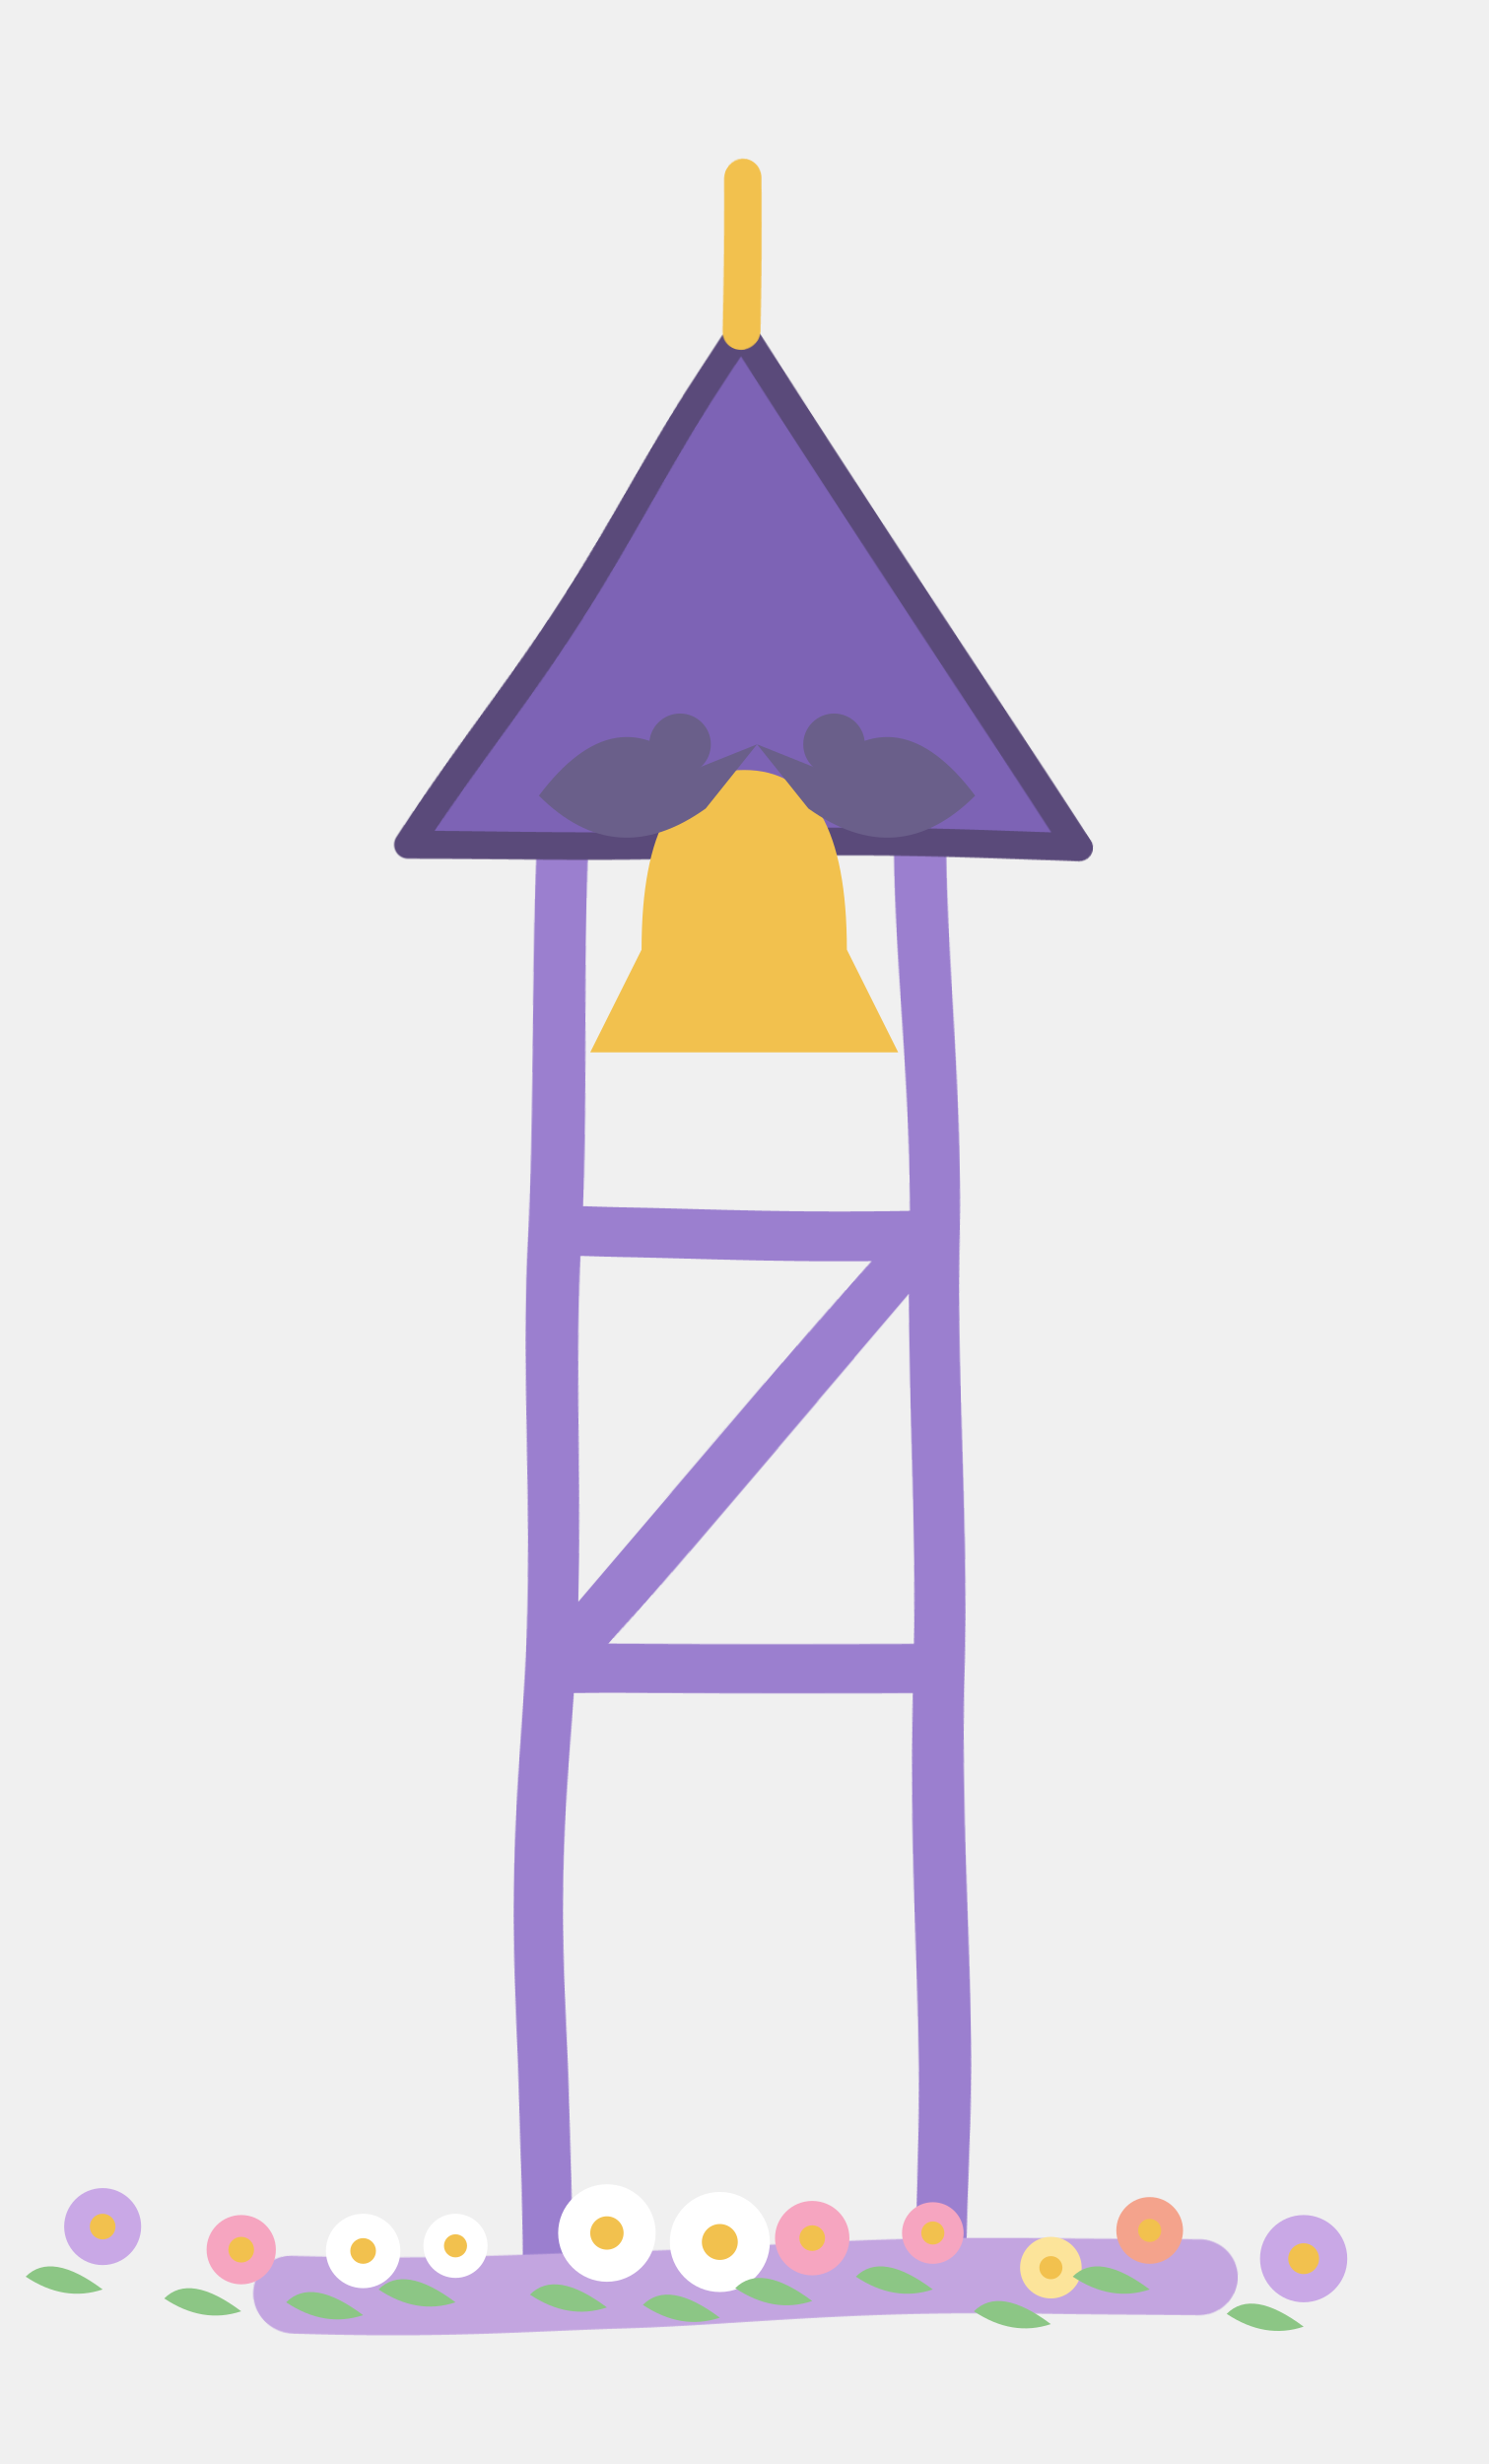
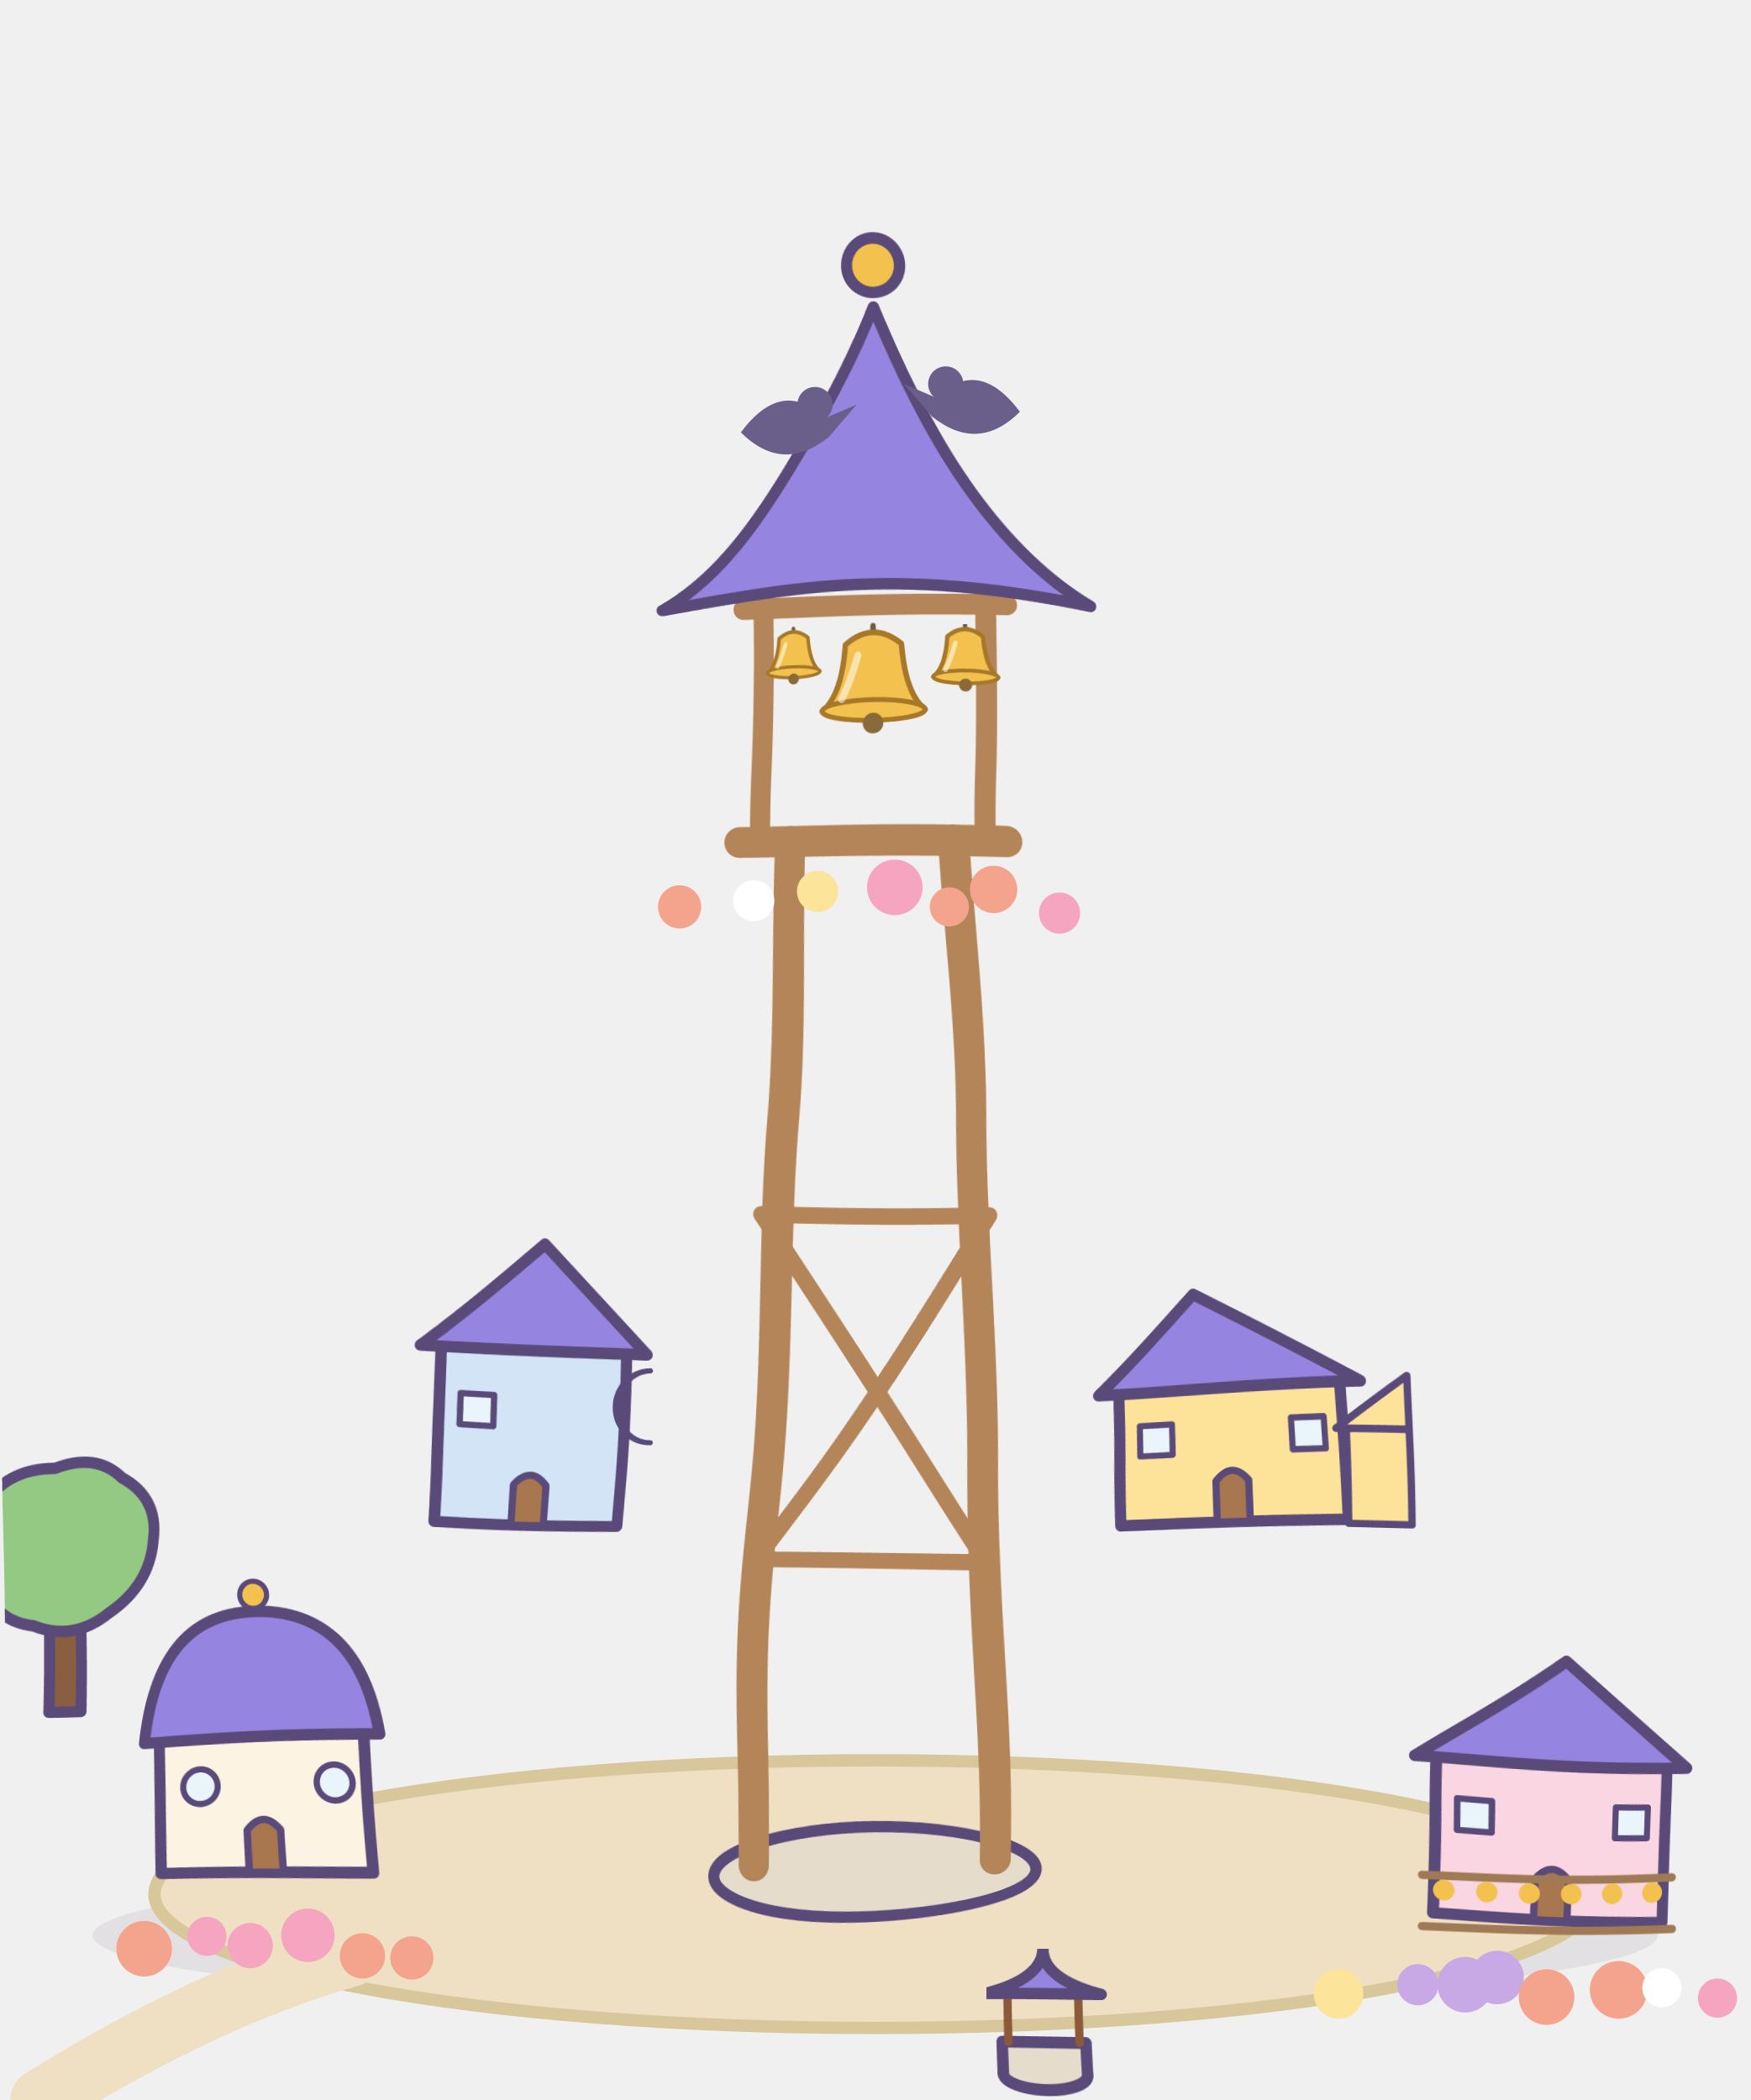
- <svg xmlns="http://www.w3.org/2000/svg" viewBox="1318 470 116 192" width="116" height="192">
+ <svg xmlns="http://www.w3.org/2000/svg" viewBox="1296 458 170 204" width="170" height="204">
  <defs>
    <filter id="firka" x="-5%" y="-5%" width="110%" height="110%">
      <feTurbulence type="fractalNoise" baseFrequency="0.03" numOctaves="1" seed="4" />
      <feDisplacementMap in="SourceGraphic" scale="3" />
    </filter>
    <filter id="szurke">
-       <feColorMatrix type="saturate" values=".3" />
+       <feColorMatrix type="saturate" values=".25" />
    </filter>
  </defs>
-   <g filter="url(#firka)" stroke="#5a4a7a" stroke-width="2.2" stroke-linejoin="round" stroke-linecap="round">
-     <g id="h-dallam-ter">
-       <path d="M1360,648 L1362,532 M1392,648 L1390,532 M1361,600 L1391,600 M1362,566 L1390,566 M1361,600 L1390,566" stroke="#9b7fcf" stroke-width="4" />
-       <path d="M1350,536 L1376,496 L1402,536 Z" fill="#7d63b5" />
-       <path d="M1376,496 L1376,484" stroke="#f2c14e" stroke-width="3" />
-       <path d="M1340,648 L1412,648" stroke="#c3a5e0" stroke-width="6" />
+   <ellipse cx="1381" cy="646" rx="76" ry="7" fill="#3c2a50" opacity="0.08" stroke="none" />
+   <ellipse cx="1381" cy="642" rx="70" ry="13" fill="#efe0c4" stroke="#d9c79c" stroke-width="1.2" />
+   <path d="M1300,662 Q1316,652 1330,648" stroke="#efe0c4" stroke-width="6" fill="none" stroke-linecap="round" />
+   <g filter="url(#firka)" stroke="#5a4a7a" stroke-width="1.1" stroke-linejoin="round" stroke-linecap="round">
+     <g transform="translate(1302 624)">
+       <path d="M-1.6,0 V-9 H1.6 V0 Z" fill="#8a5e40" />
+       <path d="M9.3,-16 Q8.8,-11.8 4.5,-9.4 Q0.8,-6.9 -3.2,-8.5 Q-7.1,-9 -8,-12.7 Q-10,-16.7 -7.7,-20.4 Q-5.3,-23.5 -0.6,-23.3 Q3.6,-24.6 6.3,-22 Q10,-19.9 9.3,-16 Z" fill="#94c983" />
    </g>
  </g>
-   <path d="M1368,544 Q1368,530 1376,530 Q1384,530 1384,544 L1388,552 L1364,552 Z" fill="#f2c14e">
-     <animateTransform attributeName="transform" type="rotate" values="-6 1376 530;6 1376 530;-6 1376 530" dur="3.2s" repeatCount="indefinite" />
-   </path>
-   <g fill="#6a5f8a" stroke="none">
-     <g>
-       <path d="M1360,532 Q1366,524 1372,530 L1377,528 L1373,533 Q1366,538 1360,532 Z" />
-       <circle cx="1371" cy="528" r="2.4" />
-       <animateTransform attributeName="transform" type="translate" values="0,0;0,0;0,-5;0,0;0,0" keyTimes="0;.6;.64;.68;1" dur="9s" repeatCount="indefinite" />
+   <g filter="url(#firka)" stroke="#5a4a7a" stroke-width="1.1" stroke-linejoin="round" stroke-linecap="round">
+     <g transform="translate(1322 640)">
+       <g transform="rotate(-2)">
+         <path d="M-10,0 V-14 H10 V0 Z" fill="#fdf3e2" />
+         <path d="M-11.5,-13 Q-10,-25 0,-25 Q10,-25 11.5,-13 Z" fill="#9585e0" />
+         <circle cx="0" cy="-26.6" r="1.3" fill="#f2c14e" stroke-width=".5" />
+         <path d="M-1.6,0 V-4 Q0,-6 1.6,-4 V0 Z" fill="#a8764f" stroke-width=".7" />
+         <circle cx="-6" cy="-8.4" r="1.7" fill="#e9f4fb" stroke-width=".6" />
+         <circle cx="7" cy="-8.4" r="1.7" fill="#e9f4fb" stroke-width=".6" />
+       </g>
    </g>
-     <g>
-       <path d="M1394,532 Q1388,524 1382,530 L1377,528 L1381,533 Q1388,538 1394,532 Z" />
-       <circle cx="1383" cy="528" r="2.4" />
-       <animateTransform attributeName="transform" type="translate" values="0,0;0,0;0,-4;0,0;0,0" keyTimes="0;.2;.24;.28;1" dur="13s" repeatCount="indefinite" />
+     <g transform="translate(1347 606)">
+       <g transform="rotate(2.4)">
+         <path d="M-9,0 V-18 H9 V0 Z" fill="#d3e4f7" />
+         <path d="M-11,-17 L1,-27 L11,-17 Z" fill="#9585e0" />
+         <path d="M-1.6,0 V-4 Q0,-6 1.6,-4 V0 Z" fill="#a8764f" stroke-width=".7" />
+         <rect x="-7" y="-12.6" width="3.2" height="3" fill="#e9f4fb" stroke-width=".6" />
+       </g>
+       <path d="M12,-15 A3.4 3.4 0 1 0 12,-8 A2.4 2.6 0 1 1 12,-15 Z" fill="#fce49a" stroke-width=".5" />
+     </g>
+     <g transform="translate(1416 606)">
+       <g transform="rotate(-2)">
+         <path d="M-11,0 V-14 H11 V0 Z" fill="#fde39a" />
+         <path d="M-13,-13 L-3,-22 L13,-13 Z" fill="#9585e0" />
+         <path d="M-1.6,0 V-4 Q0,-6 1.6,-4 V0 Z" fill="#a8764f" stroke-width=".7" />
+         <rect x="-9" y="-9.8" width="3.2" height="3" fill="#e9f4fb" stroke-width=".6" />
+         <rect x="6" y="-9.8" width="3.2" height="3" fill="#e9f4fb" stroke-width=".6" />
+       </g>
+       <path d="M11,0 V-9 H17 V0 Z M10,-9 L17,-14 V-9 Z" fill="#fde39a" stroke-width=".7" />
    </g>
  </g>
-   <g stroke="none">
-     <path d="M1326.0,648.4 q-4,-3 -6,-1 q3,2 6,1 Z" fill="#8cc685" />
-     <circle cx="1326.0" cy="643.5" r="3.0" fill="#c9a8e6" />
-     <circle cx="1326.0" cy="643.5" r="1.0" fill="#f2c14e" />
-     <path d="M1336.8,650.1 q-4,-3 -6,-1 q3,2 6,1 Z" fill="#8cc685" />
-     <circle cx="1336.8" cy="645.3" r="2.7" fill="#f6a5c0" />
-     <circle cx="1336.8" cy="645.3" r="1.0" fill="#f2c14e" />
-     <path d="M1346.3,650.4 q-4,-3 -6,-1 q3,2 6,1 Z" fill="#8cc685" />
-     <circle cx="1346.3" cy="645.4" r="2.9" fill="#fff" />
-     <circle cx="1346.3" cy="645.4" r="1.0" fill="#f2c14e" />
-     <path d="M1353.5,649.4 q-4,-3 -6,-1 q3,2 6,1 Z" fill="#8cc685" />
-     <circle cx="1353.5" cy="645.0" r="2.5" fill="#fff" />
-     <circle cx="1353.5" cy="645.0" r="0.9" fill="#f2c14e" />
-     <path d="M1365.3,649.8 q-4,-3 -6,-1 q3,2 6,1 Z" fill="#8cc685" />
-     <circle cx="1365.3" cy="644.0" r="3.8" fill="#fff" />
-     <circle cx="1365.3" cy="644.0" r="1.3" fill="#f2c14e" />
-     <path d="M1374.1,650.6 q-4,-3 -6,-1 q3,2 6,1 Z" fill="#8cc685" />
-     <circle cx="1374.1" cy="644.7" r="3.9" fill="#fff" />
-     <circle cx="1374.1" cy="644.7" r="1.4" fill="#f2c14e" />
-     <path d="M1381.3,649.3 q-4,-3 -6,-1 q3,2 6,1 Z" fill="#8cc685" />
-     <circle cx="1381.3" cy="644.4" r="2.9" fill="#f6a5c0" />
-     <circle cx="1381.3" cy="644.4" r="1.0" fill="#f2c14e" />
-     <path d="M1390.7,648.4 q-4,-3 -6,-1 q3,2 6,1 Z" fill="#8cc685" />
-     <circle cx="1390.7" cy="644.0" r="2.4" fill="#f6a5c0" />
-     <circle cx="1390.7" cy="644.0" r="0.9" fill="#f2c14e" />
-     <path d="M1399.9,651.1 q-4,-3 -6,-1 q3,2 6,1 Z" fill="#8cc685" />
-     <circle cx="1399.9" cy="646.7" r="2.4" fill="#fce49a" />
-     <circle cx="1399.9" cy="646.7" r="0.9" fill="#f2c14e" />
-     <path d="M1407.6,648.4 q-4,-3 -6,-1 q3,2 6,1 Z" fill="#8cc685" />
-     <circle cx="1407.6" cy="643.8" r="2.6" fill="#f4a38c" />
-     <circle cx="1407.6" cy="643.8" r="0.9" fill="#f2c14e" />
-     <path d="M1419.6,651.3 q-4,-3 -6,-1 q3,2 6,1 Z" fill="#8cc685" />
-     <circle cx="1419.6" cy="646.0" r="3.4" fill="#c9a8e6" />
-     <circle cx="1419.6" cy="646.0" r="1.2" fill="#f2c14e" />
+   <g filter="url(#firka)" stroke="#5a4a7a" stroke-width="1.1" stroke-linejoin="round" stroke-linecap="round">
+     <ellipse cx="1381" cy="640" rx="16" ry="4.4" fill="#e6dccb" />
+     <path d="M1369,639 L1373,540 M1393,639 L1389,540" stroke="#b5855a" stroke-width="3" />
+     <path d="M1370,610 L1392,576 M1392,610 L1370,576 M1370,610 H1392 M1371,576 H1391" stroke="#b5855a" stroke-width="1.6" />
+     <path d="M1368,540 H1394" stroke="#b5855a" stroke-width="3" />
+     <path d="M1370,540 V516 M1392,540 V516 M1368,517 H1394" stroke="#b5855a" stroke-width="2" />
+     <path d="M1360,517 Q1372,510 1381,488 Q1390,510 1402,517 Q1381,513 1360,517 Z" fill="#9585e0" />
+     <circle cx="1381" cy="484" r="2.6" fill="#f2c14e" />
  </g>
-   <path transform="translate(1352.2,524.0)" d="M0,-5 L1.2,-1.2 L5,0 L1.2,1.2 L0,5 L-1.2,1.2 L-5,0 L-1.2,-1.2Z" fill="#fff6c2" stroke="#e3a92a" stroke-width=".8" opacity="0">
+   <g filter="url(#firka)" stroke="#5a4a7a" stroke-width="1.1" stroke-linejoin="round" stroke-linecap="round">
+     <g transform="translate(1373 519) scale(.22)">
+       <path d="M0,0 V3.6" stroke="#6e5a4a" stroke-width="1.6" />
+       <path d="M-6.6,4.2 Q-7.4,15.6 -12,19.2 H12 Q7.4,15.6 6.6,4.2 Q0,-1.2 -6.6,4.2 Z" fill="#f2c14e" stroke="#a8782a" stroke-width="1.6" />
+       <ellipse cx="0" cy="19.2" rx="12" ry="2.4" fill="#f2c14e" stroke="#a8782a" stroke-width="1.4" />
+       <circle cx="0" cy="22.2" r="2.4" fill="#8a6a3a" stroke="none" />
+       <path d="M-3.6,6.6 Q-5.4,12.6 -7.4,16.6" stroke="#fff" stroke-width="1.7" opacity=".55" fill="none" stroke-linecap="round" />
+     </g>
+     <g transform="translate(1390 519) scale(.26)">
+       <path d="M0,0 V3.6" stroke="#6e5a4a" stroke-width="1.6" />
+       <path d="M-6.6,4.2 Q-7.4,15.6 -12,19.2 H12 Q7.4,15.6 6.6,4.2 Q0,-1.2 -6.6,4.2 Z" fill="#f2c14e" stroke="#a8782a" stroke-width="1.6" />
+       <ellipse cx="0" cy="19.2" rx="12" ry="2.4" fill="#f2c14e" stroke="#a8782a" stroke-width="1.4" />
+       <circle cx="0" cy="22.2" r="2.4" fill="#8a6a3a" stroke="none" />
+       <path d="M-3.6,6.6 Q-5.4,12.6 -7.4,16.6" stroke="#fff" stroke-width="1.7" opacity=".55" fill="none" stroke-linecap="round" />
+     </g>
+   </g>
+   <g filter="url(#firka)" stroke="#5a4a7a" stroke-width="1.1" stroke-linejoin="round" stroke-linecap="round">
+     <g transform="translate(1446 644)">
+       <g transform="rotate(1.8)">
+         <path d="M-11,0 V-16 H11 V0 Z" fill="#f9d6e2" />
+         <path d="M-13,-15 L1,-25 L13,-15 Z" fill="#9585e0" />
+         <path d="M-1.6,0 V-4 Q0,-6 1.6,-4 V0 Z" fill="#a8764f" stroke-width=".7" />
+         <rect x="-9" y="-11.2" width="3.2" height="3" fill="#e9f4fb" stroke-width=".6" />
+         <rect x="6" y="-11.2" width="3.2" height="3" fill="#e9f4fb" stroke-width=".6" />
+       </g>
+       <path d="M-12,1 H12 M-12,-4 H12" stroke="#a07a54" stroke-width=".8" />
+       <circle cx="-10" cy="-2.6" r="1" fill="#f2c14e" stroke="none" />
+       <circle cx="-6" cy="-2.6" r="1" fill="#f2c14e" stroke="none" />
+       <circle cx="-2" cy="-2.6" r="1" fill="#f2c14e" stroke="none" />
+       <circle cx="2" cy="-2.6" r="1" fill="#f2c14e" stroke="none" />
+       <circle cx="6" cy="-2.6" r="1" fill="#f2c14e" stroke="none" />
+       <circle cx="10" cy="-2.6" r="1" fill="#f2c14e" stroke="none" />
+     </g>
+   </g>
+   <g filter="url(#firka)" stroke="#5a4a7a" stroke-width="1.1" stroke-linejoin="round" stroke-linecap="round">
+     <g transform="translate(1398 660)">
+       <ellipse cx="0" cy="0" rx="4" ry="1.4" fill="#e6dccb" />
+       <path d="M-4,0 V-3 H4 V0" fill="#e6dccb" />
+       <path d="M-3.4,-3 V-8 M3.4,-3 V-8" stroke="#8a5a3a" stroke-width=".8" />
+       <path d="M-5.6,-7.6 Q0,-9 0,-12 Q0,-9 5.6,-7.6 Z" fill="#9585e0" />
+     </g>
+   </g>
+   <g filter="url(#firka)" stroke="#5a4a7a" stroke-width="1.1" stroke-linejoin="round" stroke-linecap="round">
+     <g>
+       <g transform="translate(1381 519) scale(.34)">
+         <path d="M0,0 V4.5" stroke="#6e5a4a" stroke-width="1.6" />
+         <path d="M-8.2,5.2 Q-9.3,19.5 -15,24 H15 Q9.3,19.5 8.2,5.2 Q0,-1.5 -8.2,5.2 Z" fill="#f2c14e" stroke="#a8782a" stroke-width="1.6" />
+         <ellipse cx="0" cy="24" rx="15" ry="3" fill="#f2c14e" stroke="#a8782a" stroke-width="1.4" />
+         <circle cx="0" cy="27.8" r="3" fill="#8a6a3a" stroke="none" />
+         <path d="M-4.5,8.2 Q-6.8,15.8 -9.3,20.7" stroke="#fff" stroke-width="2.1" opacity=".55" fill="none" stroke-linecap="round" />
+       </g>
+       <animateTransform attributeName="transform" type="rotate" values="-12 1381 519;12 1381 519;-12 1381 519" dur="2.4s" repeatCount="indefinite" />
+     </g>
+   </g>
+   <g>
+     <g transform="translate(1372 500) scale(.45,.45)">
+       <path d="M-9,0 Q0,-12 9,-3 L16,-6 L10,1 Q0,9 -9,0 Z" fill="#6a5f8a" stroke="none" />
+       <circle cx="7" cy="-6" r="3.8" fill="#6a5f8a" stroke="none" />
+     </g>
+     <animateTransform attributeName="transform" type="translate" values="0,0;0,0;0,-3;0,0;0,0" keyTimes="0;.6;.66;.72;1" dur="4.6s" begin="0s" repeatCount="indefinite" />
+   </g>
+   <g>
+     <g transform="translate(1391 498) scale(-.45,.45)">
+       <path d="M-9,0 Q0,-12 9,-3 L16,-6 L10,1 Q0,9 -9,0 Z" fill="#6a5f8a" stroke="none" />
+       <circle cx="7" cy="-6" r="3.8" fill="#6a5f8a" stroke="none" />
+     </g>
+     <animateTransform attributeName="transform" type="translate" values="0,0;0,0;0,-3;0,0;0,0" keyTimes="0;.6;.66;.72;1" dur="4.6s" begin="1.7s" repeatCount="indefinite" />
+   </g>
+   <circle cx="1414" cy="588" r="5" fill="#fff" opacity="0">
+     <animate attributeName="cy" values="588;576" dur="5s" begin="0.0s" repeatCount="indefinite" />
+     <animate attributeName="cx" values="1414;1428" dur="5s" begin="0.0s" repeatCount="indefinite" />
+     <animate attributeName="r" values="4;13" dur="5s" begin="0.0s" repeatCount="indefinite" />
+     <animate attributeName="opacity" values="0;.85;0" dur="5s" begin="0.0s" repeatCount="indefinite" />
+   </circle>
+   <circle cx="1414" cy="588" r="5" fill="#fff" opacity="0">
+     <animate attributeName="cy" values="588;576" dur="5s" begin="2.5s" repeatCount="indefinite" />
+     <animate attributeName="cx" values="1414;1428" dur="5s" begin="2.5s" repeatCount="indefinite" />
+     <animate attributeName="r" values="4;13" dur="5s" begin="2.5s" repeatCount="indefinite" />
+     <animate attributeName="opacity" values="0;.85;0" dur="5s" begin="2.5s" repeatCount="indefinite" />
+   </circle>
+   <circle cx="1310" cy="647.3" r="2.7" fill="#f4a38c" stroke="none" />
+   <circle cx="1316.1" cy="646.1" r="1.9" fill="#f6a5c0" stroke="none" />
+   <circle cx="1320.3" cy="647" r="2.2" fill="#f6a5c0" stroke="none" />
+   <circle cx="1325.9" cy="646" r="2.6" fill="#f6a5c0" stroke="none" />
+   <circle cx="1331.2" cy="648" r="2.2" fill="#f4a38c" stroke="none" />
+   <circle cx="1336" cy="648.2" r="2.1" fill="#f4a38c" stroke="none" />
+   <circle cx="1426" cy="651.7" r="2.4" fill="#fce49a" stroke="none" />
+   <circle cx="1433.7" cy="650.8" r="2" fill="#c9a8e6" stroke="none" />
+   <circle cx="1438.3" cy="650.8" r="2.7" fill="#c9a8e6" stroke="none" />
+   <circle cx="1441.4" cy="650.1" r="2.6" fill="#c9a8e6" stroke="none" />
+   <circle cx="1446.2" cy="652" r="2.7" fill="#f4a38c" stroke="none" />
+   <circle cx="1453.2" cy="651.3" r="2.8" fill="#f4a38c" stroke="none" />
+   <circle cx="1457.4" cy="651.1" r="1.9" fill="#fff" stroke="none" />
+   <circle cx="1462.8" cy="652.1" r="1.9" fill="#f6a5c0" stroke="none" />
+   <circle cx="1362" cy="546.1" r="2.1" fill="#f4a38c" stroke="none" />
+   <circle cx="1369.2" cy="545.5" r="2" fill="#fff" stroke="none" />
+   <circle cx="1375.4" cy="544.6" r="2" fill="#fce49a" stroke="none" />
+   <circle cx="1382.9" cy="544.2" r="2.7" fill="#f6a5c0" stroke="none" />
+   <circle cx="1388.2" cy="546.1" r="1.9" fill="#f4a38c" stroke="none" />
+   <circle cx="1392.5" cy="544.4" r="2.3" fill="#f4a38c" stroke="none" />
+   <circle cx="1398.9" cy="546.7" r="2" fill="#f6a5c0" stroke="none" />
+   <path transform="translate(1381,474)" d="M0,-5 L1.2,-1.2 L5,0 L1.2,1.2 L0,5 L-1.2,1.2 L-5,0 L-1.2,-1.2Z" fill="#fff6c2" stroke="#e3a92a" stroke-width=".8" opacity="0">
    <animate attributeName="opacity" values="0;1;0" dur="2.6s" begin="0s" repeatCount="indefinite" />
  </path>
-   <path transform="translate(1379.4,516.0)" d="M0,-5 L1.2,-1.2 L5,0 L1.2,1.2 L0,5 L-1.2,1.2 L-5,0 L-1.2,-1.2Z" fill="#fff6c2" stroke="#e3a92a" stroke-width=".8" opacity="0">
+   <path transform="translate(1322,606)" d="M0,-5 L1.2,-1.2 L5,0 L1.2,1.2 L0,5 L-1.2,1.2 L-5,0 L-1.2,-1.2Z" fill="#fff6c2" stroke="#e3a92a" stroke-width=".8" opacity="0">
    <animate attributeName="opacity" values="0;1;0" dur="3.3s" begin="0.9s" repeatCount="indefinite" />
  </path>
-   <path transform="translate(1403.2,524.0)" d="M0,-5 L1.2,-1.2 L5,0 L1.2,1.2 L0,5 L-1.2,1.2 L-5,0 L-1.2,-1.2Z" fill="#fff6c2" stroke="#e3a92a" stroke-width=".8" opacity="0">
+   <path transform="translate(1446,612)" d="M0,-5 L1.2,-1.2 L5,0 L1.2,1.2 L0,5 L-1.2,1.2 L-5,0 L-1.2,-1.2Z" fill="#fff6c2" stroke="#e3a92a" stroke-width=".8" opacity="0">
    <animate attributeName="opacity" values="0;1;0" dur="4s" begin="1.8s" repeatCount="indefinite" />
  </path>
+   <path transform="translate(1416,576)" d="M0,-5 L1.2,-1.2 L5,0 L1.2,1.2 L0,5 L-1.2,1.2 L-5,0 L-1.2,-1.2Z" fill="#fff6c2" stroke="#e3a92a" stroke-width=".8" opacity="0">
+     <animate attributeName="opacity" values="0;1;0" dur="4.7s" begin="2.7s" repeatCount="indefinite" />
+   </path>
</svg>
